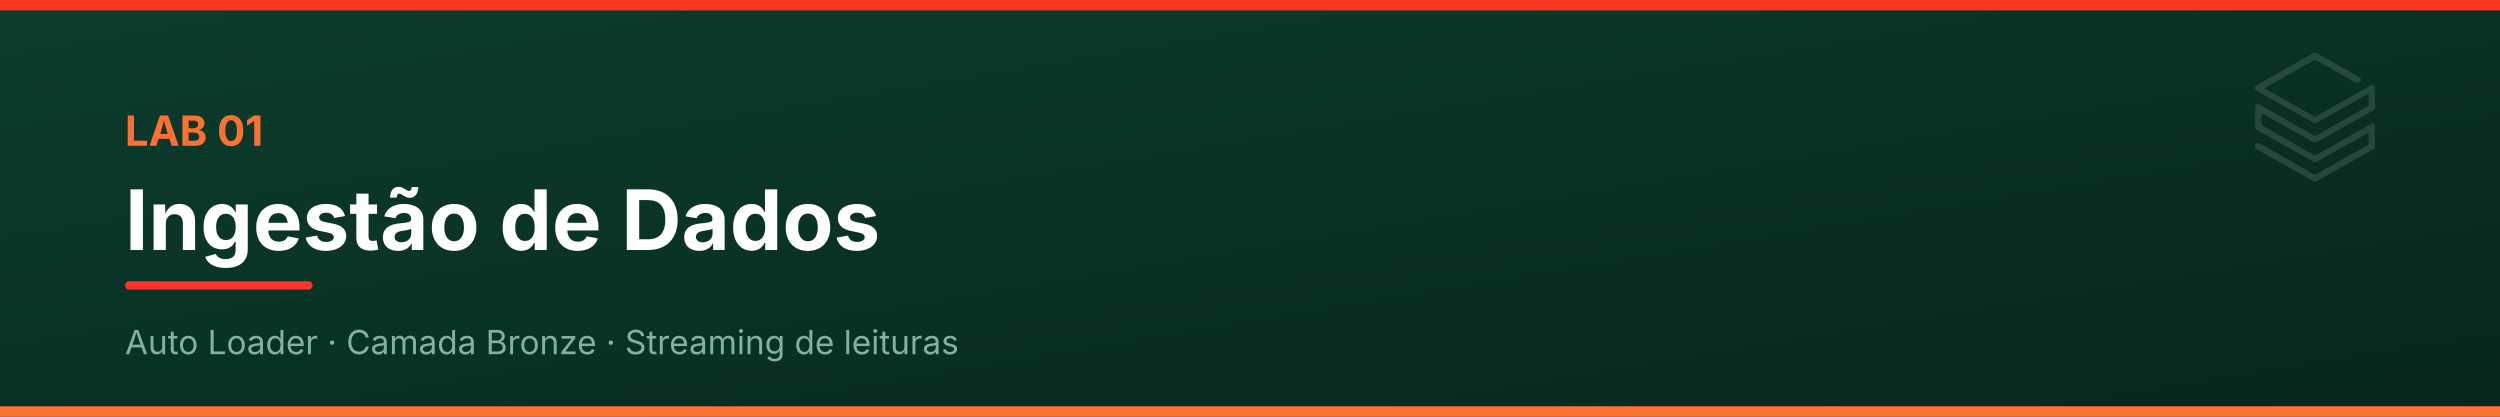
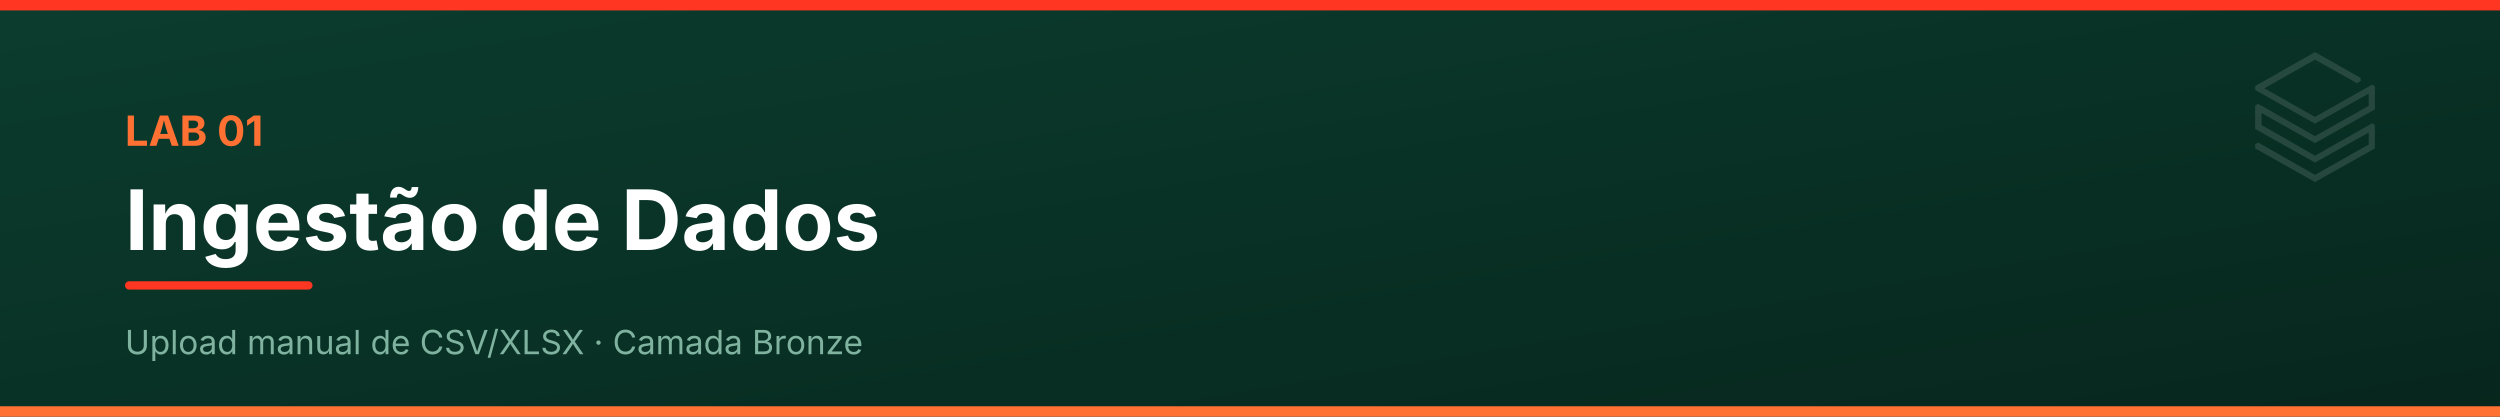
<svg xmlns="http://www.w3.org/2000/svg" width="1200" height="200" viewBox="0 0 1200 200">
  <defs>
    <linearGradient id="bg" x1="0%" y1="0%" x2="100%" y2="100%">
      <stop offset="0%" style="stop-color:#0B3D2E;stop-opacity:1" />
      <stop offset="100%" style="stop-color:#07261D;stop-opacity:1" />
    </linearGradient>
  </defs>
  <rect width="1200" height="200" fill="url(#bg)" />
  <rect width="1200" height="5" fill="#FF3621" />
  <rect x="0" y="195" width="1200" height="5" fill="#FF7033" />
  <g transform="translate(1080,25) scale(2.6)" opacity="0.12">
    <path fill="white" d="M.95 14.184L12 20.403l9.919-5.55v2.21L12 22.662l-10.484-5.96-.565.308v.77L12 24l11.05-6.218v-4.317l-.515-.309L12 19.118l-9.867-5.653v-2.21L12 16.805l11.05-6.218V6.32l-.515-.308L12 11.974 2.647 6.681 12 1.388l7.76 4.368.668-.411v-.566L12 0 .95 6.27v.72L12 13.207l9.919-5.55v2.26L12 15.52 1.516 9.56l-.565.308Z" />
  </g>
  <text x="60" y="70" font-family="Inter, Helvetica, Arial, sans-serif" font-size="20" font-weight="700" fill="#FF7033">LAB 01</text>
  <text x="60" y="120" font-family="Inter, Helvetica, Arial, sans-serif" font-size="40" font-weight="700" fill="white">Ingestão de Dados</text>
  <rect x="60" y="135" width="90" height="4" rx="2" fill="#FF3621" />
-   <text x="60" y="170" font-family="Inter, Helvetica, Arial, sans-serif" font-size="16" font-weight="400" fill="#7FB3A0">Auto Loader · Camada Bronze · Streaming de leituras</text>
+   <text x="60" y="170" font-family="Inter, Helvetica, Arial, sans-serif" font-size="16" font-weight="400" fill="#7FB3A0">Upload manual de CSV/XLSX · Camada Bronze</text>
</svg>
